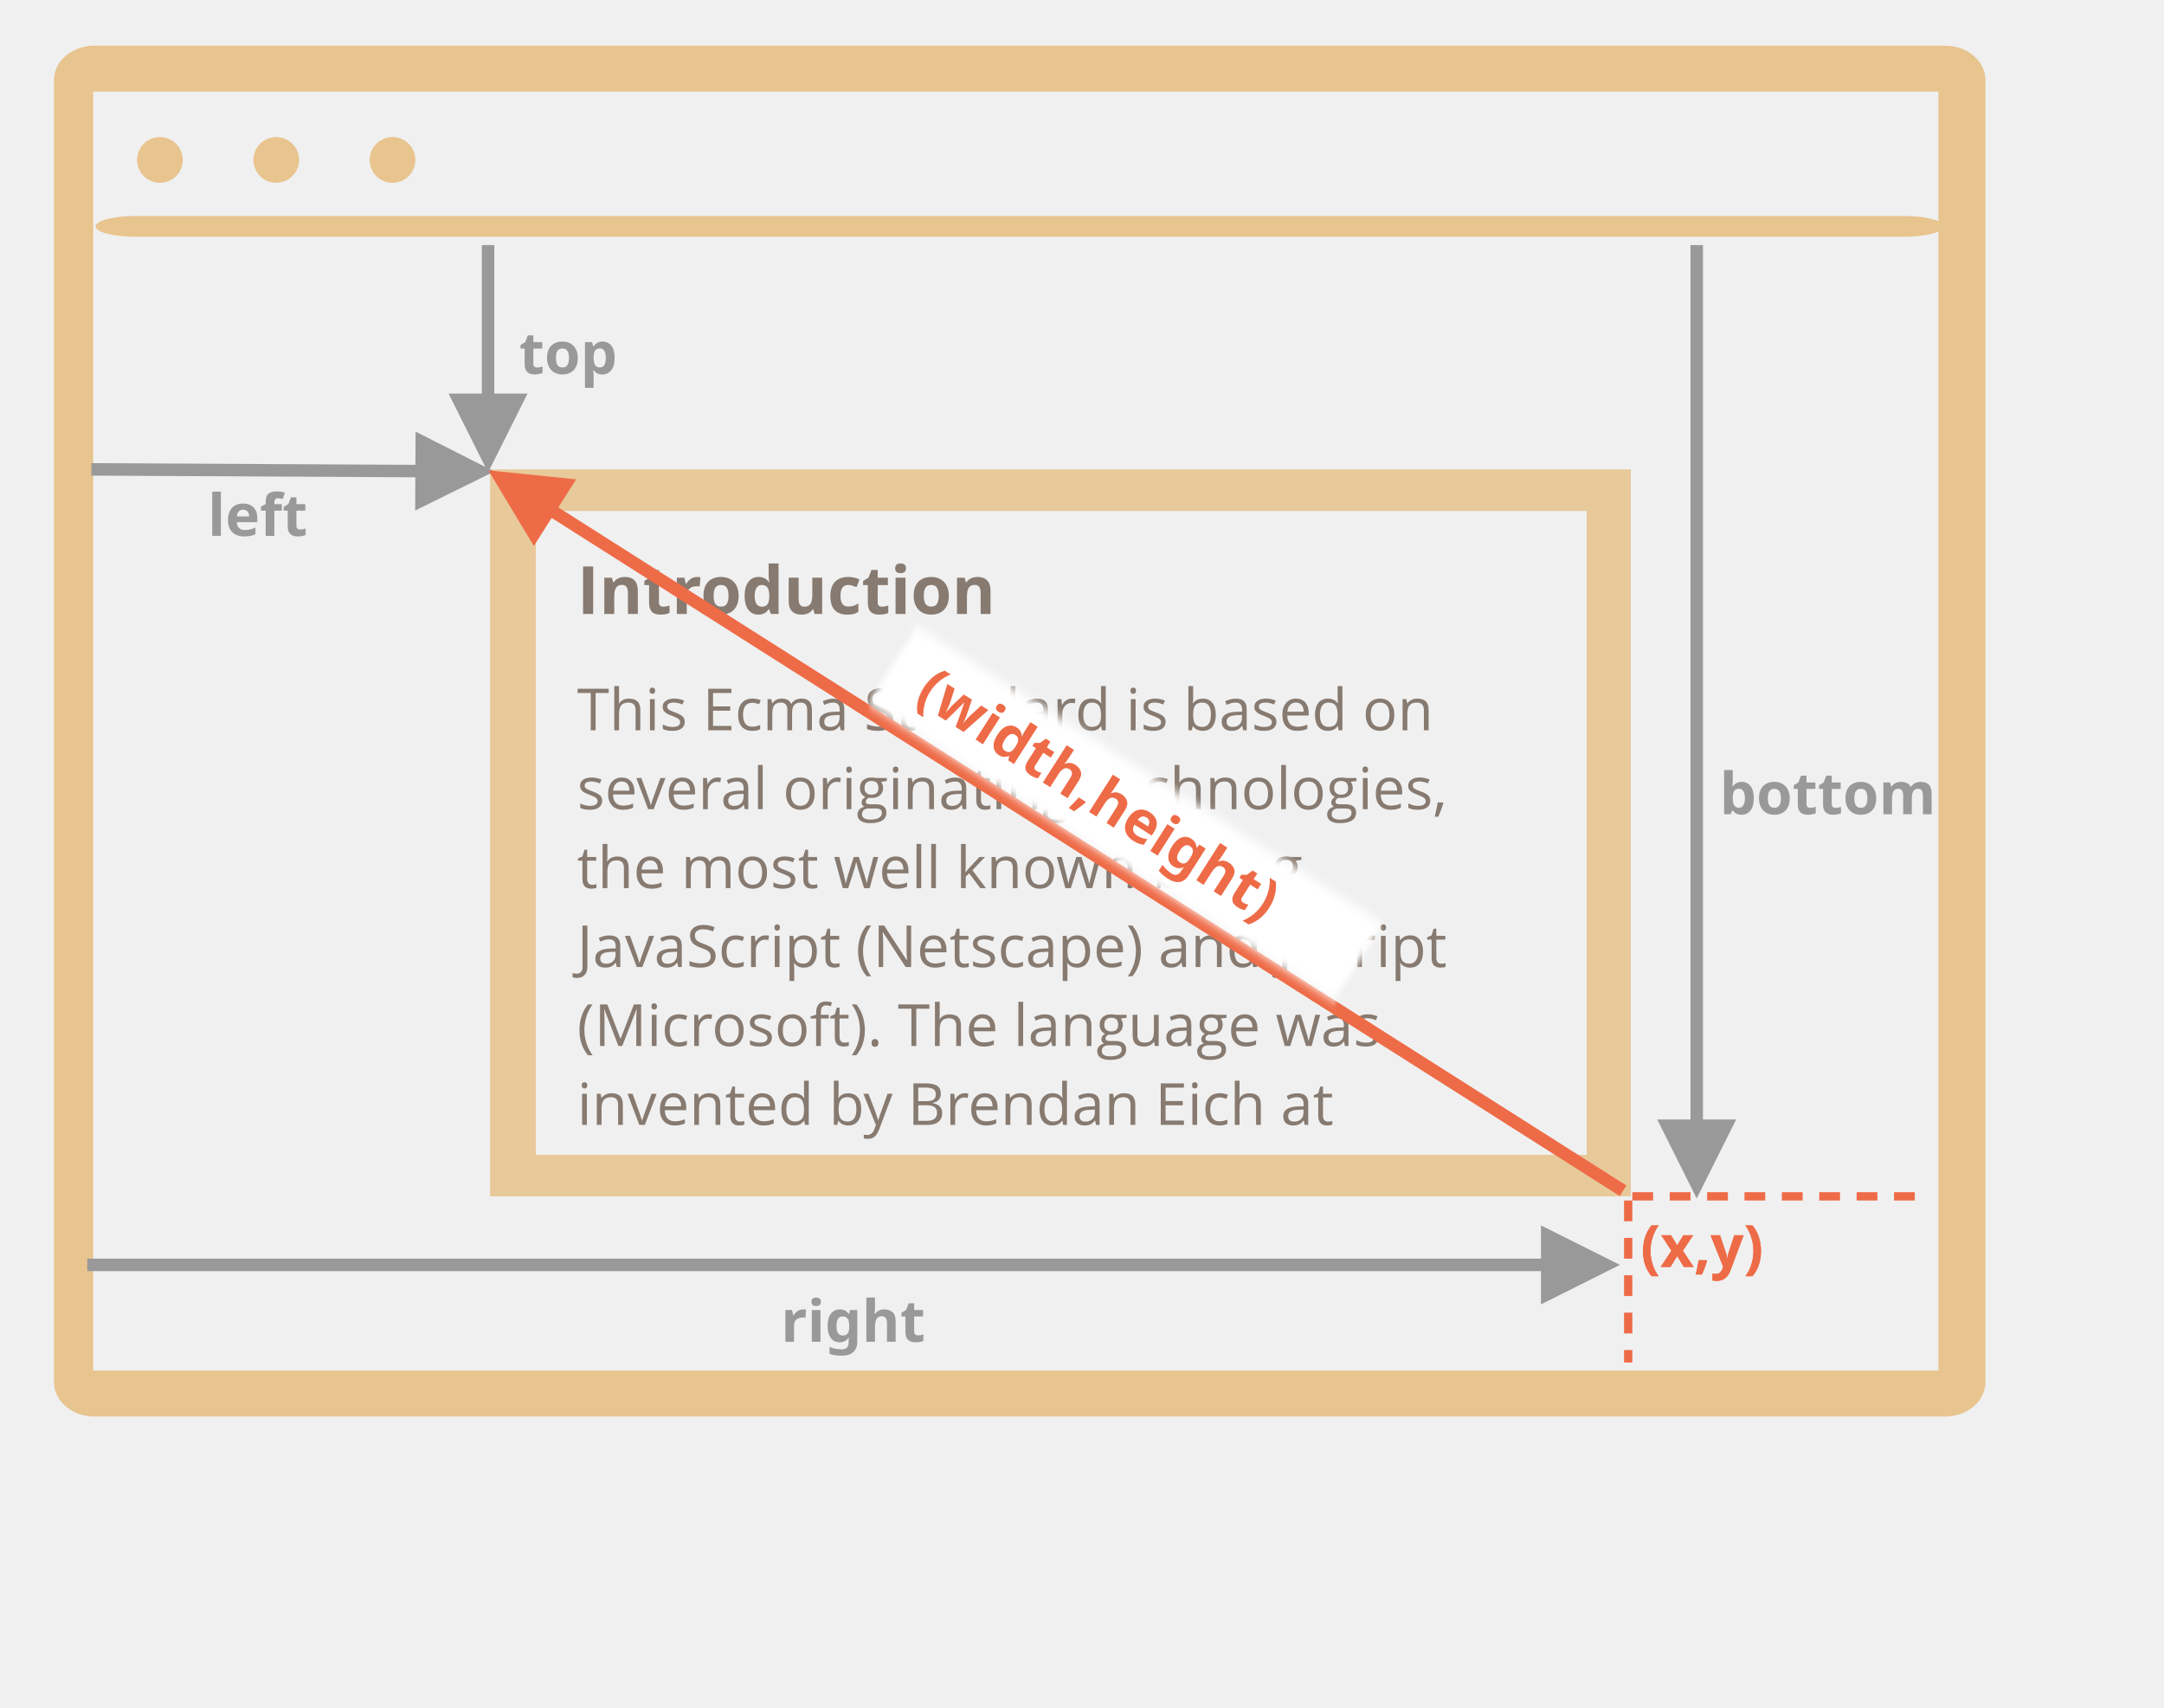
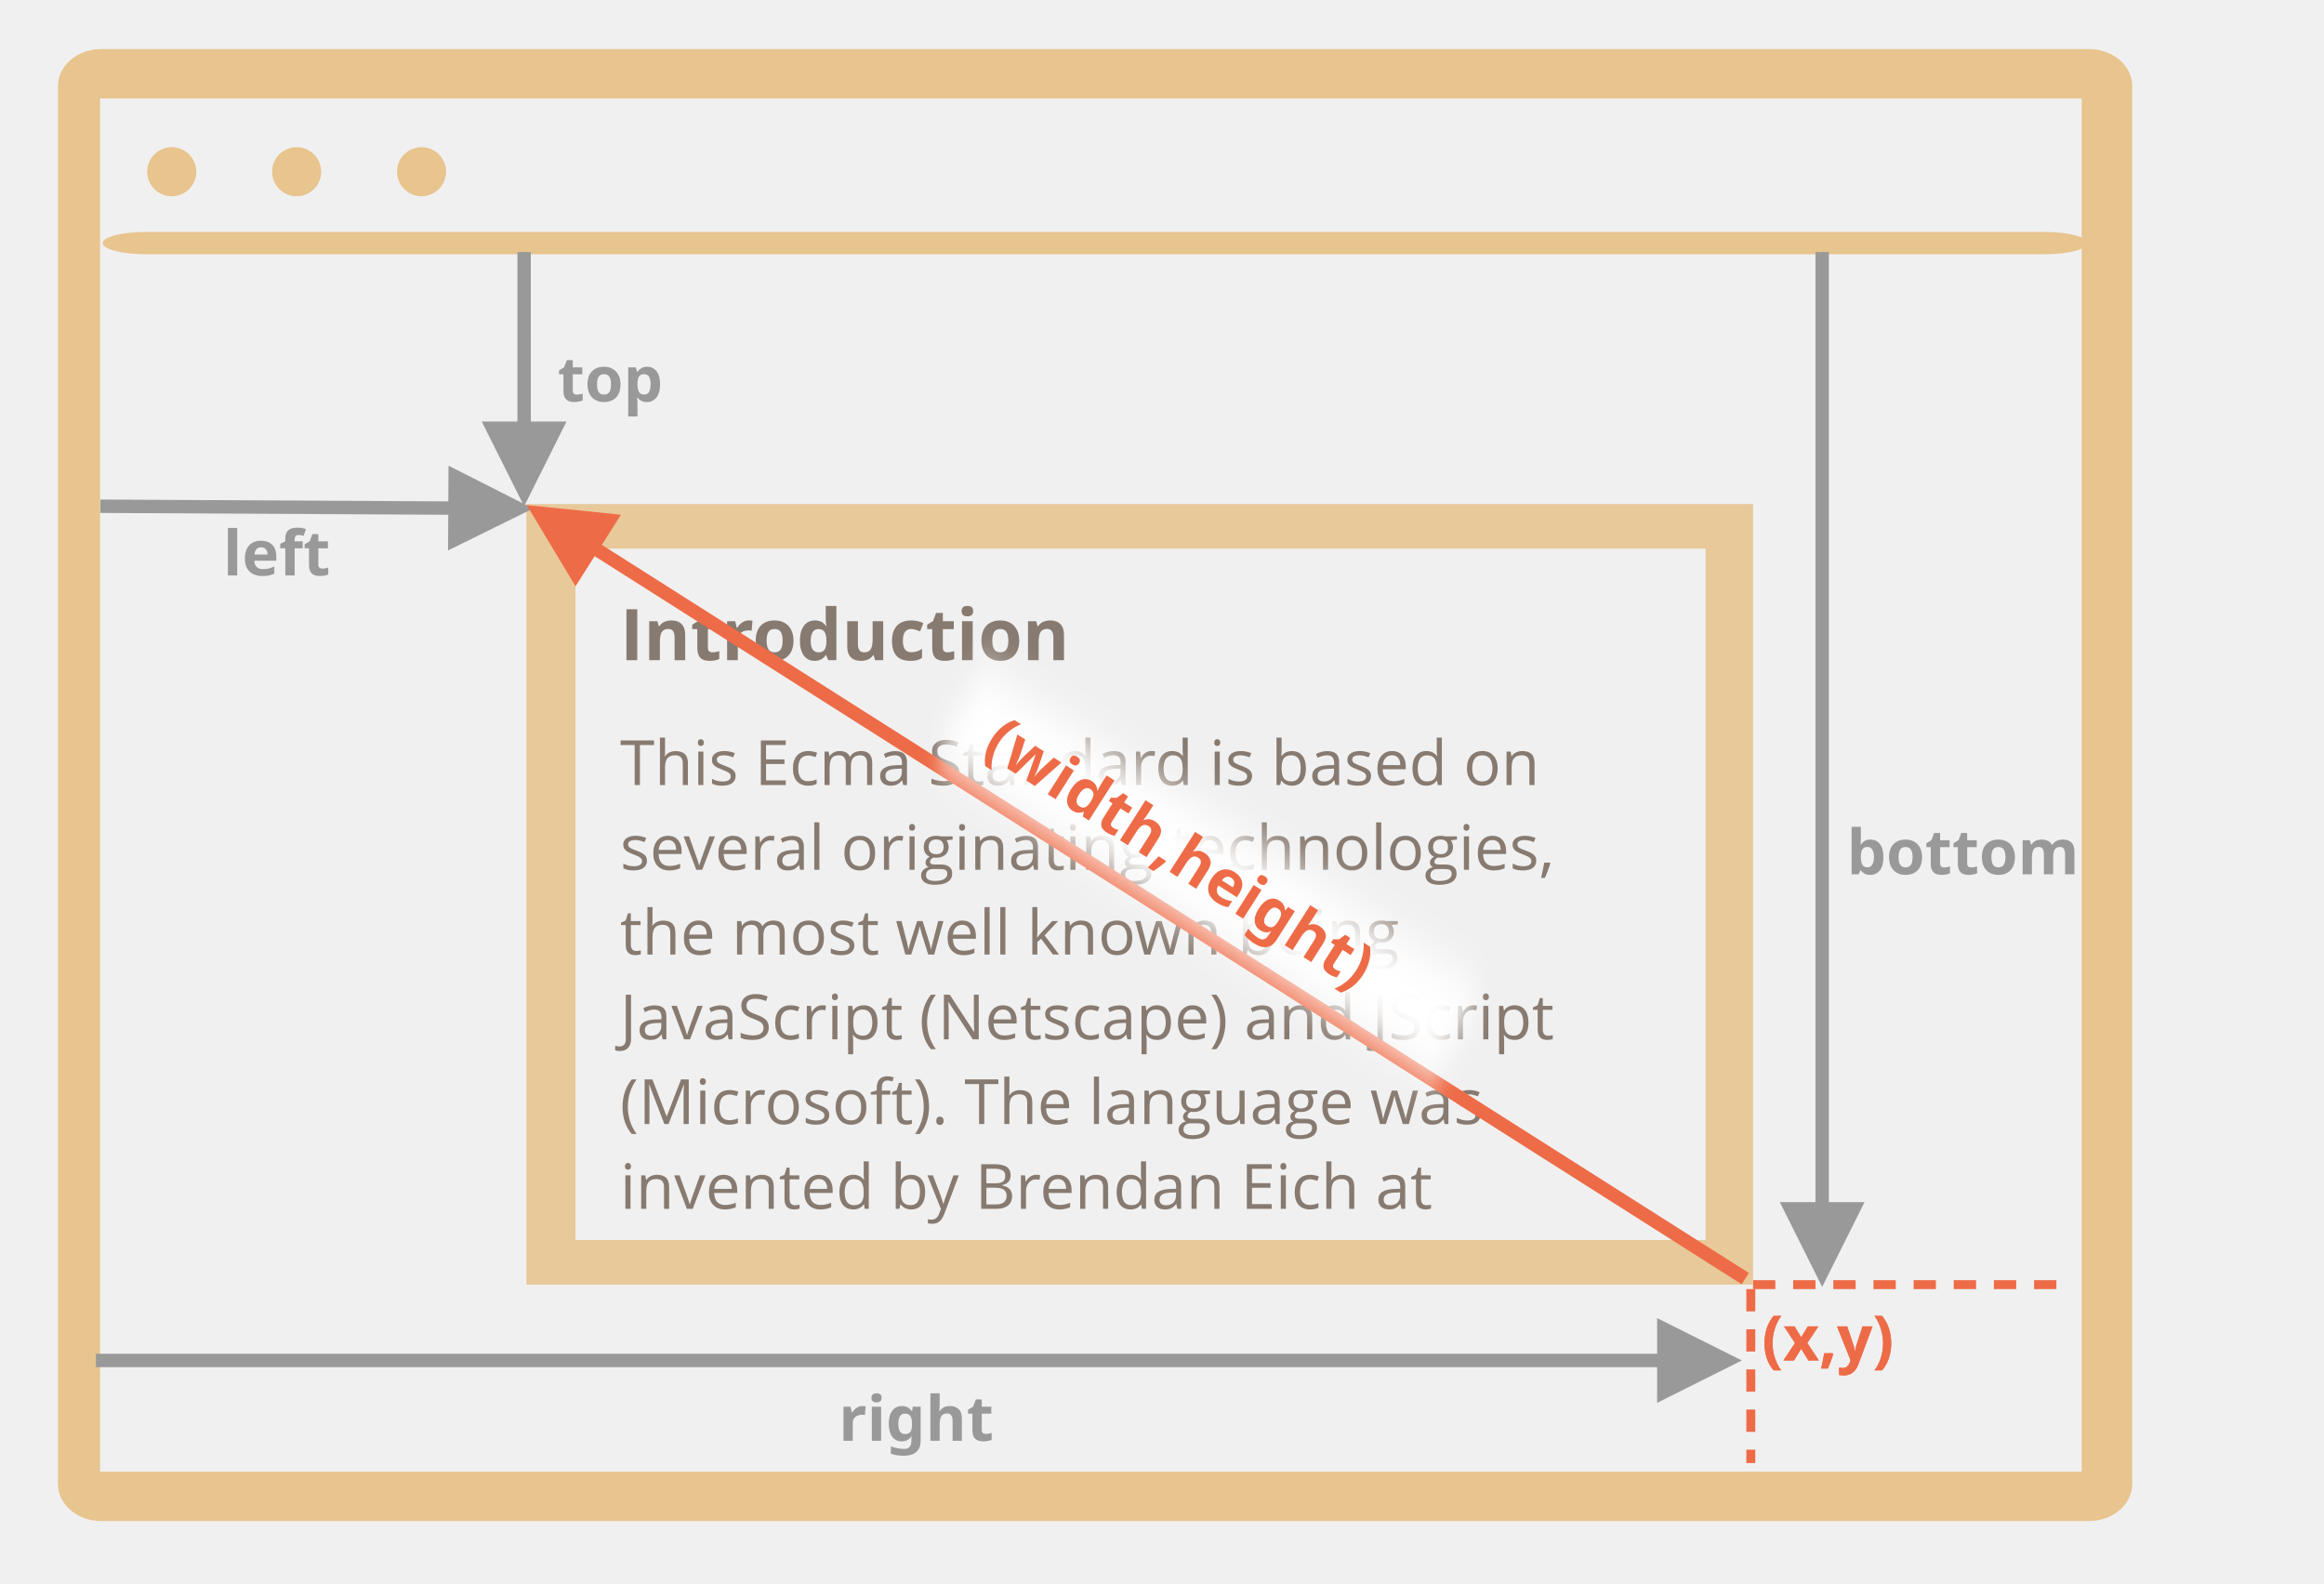
- <svg xmlns="http://www.w3.org/2000/svg" width="521px" height="411px" viewBox="0 0 521 411" version="1.1">
+ <svg xmlns="http://www.w3.org/2000/svg" width="521px" height="355px" viewBox="0 0 521 355" version="1.1">
  <defs>
-     <filter x="-2.3%" y="-13.6%" width="104.5%" height="127.3%" filterUnits="objectBoundingBox" id="filter-1">
-       <feGaussianBlur stdDeviation="1" in="SourceGraphic" />
+     <filter x="-9.0%" y="-54.5%" width="118.0%" height="209.1%" filterUnits="objectBoundingBox" id="filter-1">
+       <feGaussianBlur stdDeviation="4" in="SourceGraphic" />
    </filter>
  </defs>
  <g id="dom" stroke="none" stroke-width="1" fill="none" fill-rule="evenodd">
    <g id="coordinates-negative.svg">
      <g id="noun_69008_cc" transform="translate(13, 11)" fill="#E8C48E">
        <path d="M455.312,330 L9.688,330 C4.34,330 0,326.288 0,321.75 L0,8.25 C0,3.712 4.34,0 9.688,0 L455.312,0 C460.641,0 465,3.712 465,8.25 L465,321.75 C465,326.288 460.641,330 455.312,330 L455.312,330 Z M9.432,318.939 L453.682,318.939 L453.682,11.061 L9.432,11.061 L9.432,318.939 L9.432,318.939 Z" id="Shape" />
        <path d="M19.674,46 C14.334,46 10,44.875 10,43.5 C10,42.125 14.334,41 19.674,41 L445.326,41 C450.647,41 455,42.125 455,43.5 C455,44.875 450.647,46 445.326,46 L19.674,46 Z" id="Shape" />
        <path d="M31,27.5 C31,30.539 28.539,33 25.5,33 C22.461,33 20,30.539 20,27.5 C20,24.461 22.461,22 25.5,22 C28.539,22 31,24.461 31,27.5 L31,27.5 Z" id="Shape" />
        <path d="M59,27.5 C59,30.539 56.539,33 53.5,33 C50.461,33 48,30.539 48,27.5 C48,24.461 50.461,22 53.5,22 C56.539,22 59,24.461 59,27.5 L59,27.5 Z" id="Shape" />
        <path d="M87,27.5 C87,30.539 84.539,33 81.5,33 C78.461,33 76,30.539 76,27.5 C76,24.461 78.461,22 81.5,22 C84.539,22 87,24.461 87,27.5 L87,27.5 Z" id="Shape" />
      </g>
      <text id="bottom" font-family="PTMono-Bold, PT Mono" font-size="14" font-weight="bold" fill="#999999">
        <tspan x="414" y="196">bottom</tspan>
      </text>
-       <path d="M392,290 L392,327" id="Line-30-Copy-2" stroke="#EE6B47" stroke-width="2" stroke-linecap="square" stroke-dasharray="3,6" />
+       <path d="M392.5,290 L392.5,327" id="Line-30-Copy-2" stroke="#EE6B47" stroke-width="2" stroke-linecap="square" stroke-dasharray="3,6" />
      <path d="M394,288 L463,288" id="Line-29-Copy" stroke="#EE6B47" stroke-width="2" stroke-linecap="square" stroke-dasharray="3,6" />
      <text id="(x,y)" font-family="PTMono-Bold, PT Mono" font-size="14" font-weight="bold" fill="#EE6B47">
        <tspan x="395" y="305">(x,y)</tspan>
      </text>
      <text id="(x,y)-copy" font-family="PTMono-Bold, PT Mono" font-size="14" font-weight="bold" fill="#EE6B47">
        <tspan x="395" y="305">(x,y)</tspan>
      </text>
      <text id="left" font-family="PTMono-Bold, PT Mono" font-size="14" font-weight="bold" fill="#999999">
        <tspan x="50" y="129">left</tspan>
      </text>
-       <path id="Line-Copy" d="M407,269.5 L407,59 L410,59 L410,269.5 L418,269.5 L408.5,288.5 L399,269.5 L407,269.5 Z" fill="#999999" fill-rule="nonzero" />
+       <path id="Line-Copy" d="M407,269.5 L407,56.5 L410,56.5 L410,269.5 L418,269.5 L408.5,288.5 L399,269.5 L407,269.5 Z" fill="#999999" fill-rule="nonzero" />
      <text id="right" font-family="PTMono-Bold, PT Mono" font-size="14" font-weight="bold" fill="#999999">
        <tspan x="188" y="323">right</tspan>
      </text>
-       <path id="Line-3-Copy-2" d="M371,306 L21.005,306 L21.005,303 L371,303 L371,295 L390,304.5 L371,314 L371,306 Z" fill="#999999" fill-rule="nonzero" />
-       <path d="M382,123 L129,123 L129,278 L382,278 L382,123 Z M118,113 L392.629,113 L392.629,288 L118,288 L118,113 Z" id="Rectangle-1" fill-opacity="0.88" fill="#E8C48F" />
+       <path id="Line-3-Copy-2" d="M371.498,306.5 L21.502,306.5 L21.502,303.5 L371.498,303.5 L371.498,295.5 L390.498,305 L371.498,314.5 L371.498,306.5 Z" fill="#999999" fill-rule="nonzero" />
+       <path d="M382.357,123 L129.015,123 L129.015,278 L382.357,278 L382.357,123 Z M118,113 L393,113 L393,288 L118,288 L118,113 Z" id="Rectangle-1" fill-opacity="0.88" fill="#E8C48F" />
      <text id="Introduction-This-Ec" opacity="0.7" font-family="OpenSans-Bold, Open Sans" font-size="16" font-weight="bold" fill="#5A4739">
-         <tspan x="138.946" y="147.8">Introduction</tspan>
-         <tspan x="239.673" y="147.8" font-family="OpenSans-Regular, Open Sans" font-size="14" font-weight="normal" />
-         <tspan x="138.946" y="175.8" font-family="OpenSans-Regular, Open Sans" font-size="14" font-weight="normal">This Ecma Standard is based on </tspan>
-         <tspan x="138.946" y="194.8" font-family="OpenSans-Regular, Open Sans" font-size="14" font-weight="normal">several originating technologies, </tspan>
-         <tspan x="138.946" y="213.8" font-family="OpenSans-Regular, Open Sans" font-size="14" font-weight="normal">the most well known being </tspan>
-         <tspan x="138.946" y="232.8" font-family="OpenSans-Regular, Open Sans" font-size="14" font-weight="normal">JavaScript (Netscape) and JScript </tspan>
-         <tspan x="138.946" y="251.8" font-family="OpenSans-Regular, Open Sans" font-size="14" font-weight="normal">(Microsoft). The language was </tspan>
-         <tspan x="138.946" y="270.8" font-family="OpenSans-Regular, Open Sans" font-size="14" font-weight="normal">invented by Brendan Eich at </tspan>
+         <tspan x="139" y="148">Introduction</tspan>
+         <tspan x="239.727" y="148" font-family="OpenSans-Regular, Open Sans" font-size="14" font-weight="normal" />
+         <tspan x="139" y="176" font-family="OpenSans-Regular, Open Sans" font-size="14" font-weight="normal">This Ecma Standard is based on </tspan>
+         <tspan x="139" y="195" font-family="OpenSans-Regular, Open Sans" font-size="14" font-weight="normal">several originating technologies, </tspan>
+         <tspan x="139" y="214" font-family="OpenSans-Regular, Open Sans" font-size="14" font-weight="normal">the most well known being </tspan>
+         <tspan x="139" y="233" font-family="OpenSans-Regular, Open Sans" font-size="14" font-weight="normal">JavaScript (Netscape) and JScript </tspan>
+         <tspan x="139" y="252" font-family="OpenSans-Regular, Open Sans" font-size="14" font-weight="normal">(Microsoft). The language was </tspan>
+         <tspan x="139" y="271" font-family="OpenSans-Regular, Open Sans" font-size="14" font-weight="normal">invented by Brendan Eich at </tspan>
      </text>
      <text id="top" font-family="PTMono-Bold, PT Mono" font-size="14" font-weight="bold" fill="#999999">
        <tspan x="125" y="90">top</tspan>
      </text>
-       <path id="Line-3" d="M99.992,114.903 L21.992,114.492 L22.008,111.492 L100.008,111.903 L100.05,103.903 L119,113.503 L99.95,122.903 L99.992,114.903 Z" fill="#999999" fill-rule="nonzero" />
-       <path id="Line-2" d="M134.423,122.148 L391.57,285.388 L389.962,287.92 L132.815,124.681 L128.527,131.435 L117.578,113.232 L138.71,115.394 L134.423,122.148 Z" fill="#EE6B47" fill-rule="nonzero" />
-       <path id="Line-3-Copy" d="M116.003,94.75 L116,59 L119,59 L119.003,94.75 L127.003,94.749 L117.505,113.75 L108.003,94.751 L116.003,94.75 Z" fill="#999999" fill-rule="nonzero" />
+       <path id="Line-3" d="M100.49,115.403 L22.49,114.992 L22.506,111.992 L100.506,112.403 L100.548,104.403 L119.498,114.003 L100.448,123.403 L100.49,115.403 Z" fill="#999999" fill-rule="nonzero" />
+       <path id="Line-2" d="M134.92,122.148 L392.068,285.388 L390.46,287.92 L133.313,124.681 L129.025,131.435 L118.076,113.232 L139.208,115.394 L134.92,122.148 Z" fill="#EE6B47" fill-rule="nonzero" />
+       <path id="Line-3-Copy" d="M116.001,94.5 L115.998,56.5 L118.998,56.5 L119.001,94.5 L127.001,94.499 L117.502,113.5 L108.001,94.501 L116.001,94.5 Z" fill="#999999" fill-rule="nonzero" />
      <g id="Group" transform="translate(270.9701, 195.848) rotate(32.5) translate(-270.9701, -195.848) translate(204.4701, 184.848)">
        <rect id="Rectangle" fill="#FFFFFF" filter="url(#filter-1)" x="0" y="0" width="133" height="22" />
        <text id="(width,height)" font-family="PTMono-Bold, PT Mono" font-size="14" font-weight="bold" fill="#EE6B47">
          <tspan x="8.682" y="15.378">(width,height)</tspan>
        </text>
      </g>
    </g>
  </g>
</svg>
